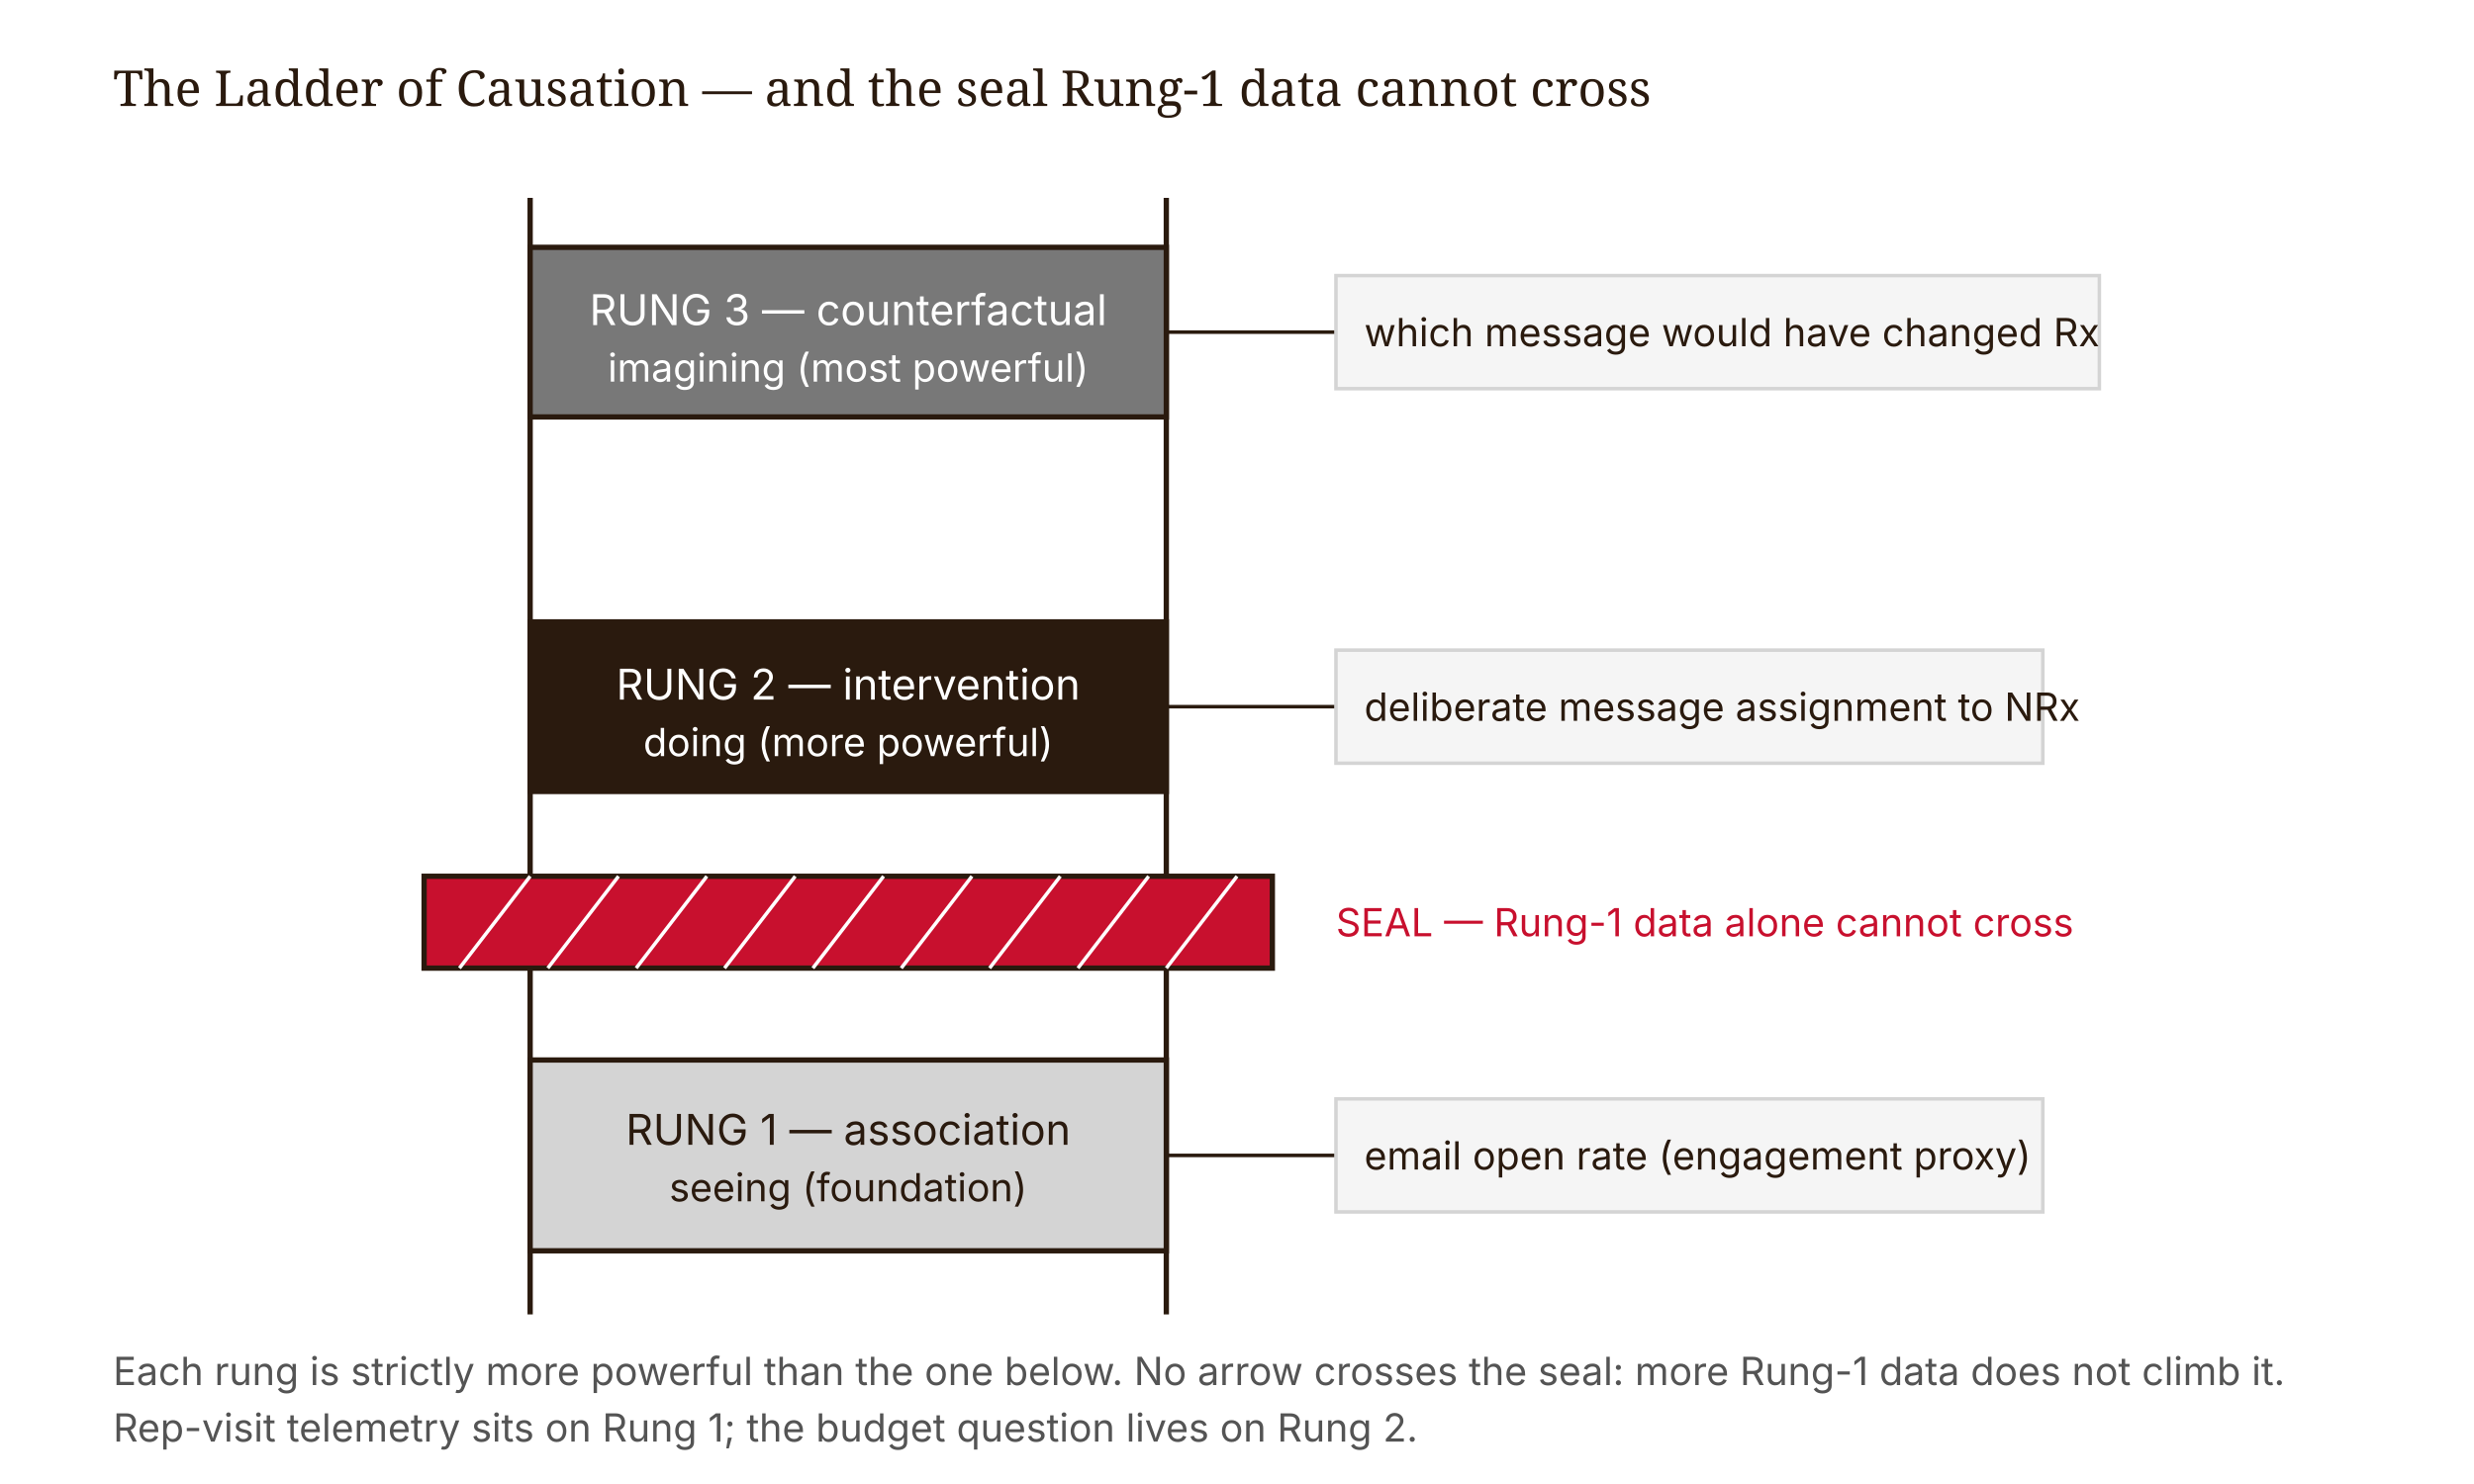
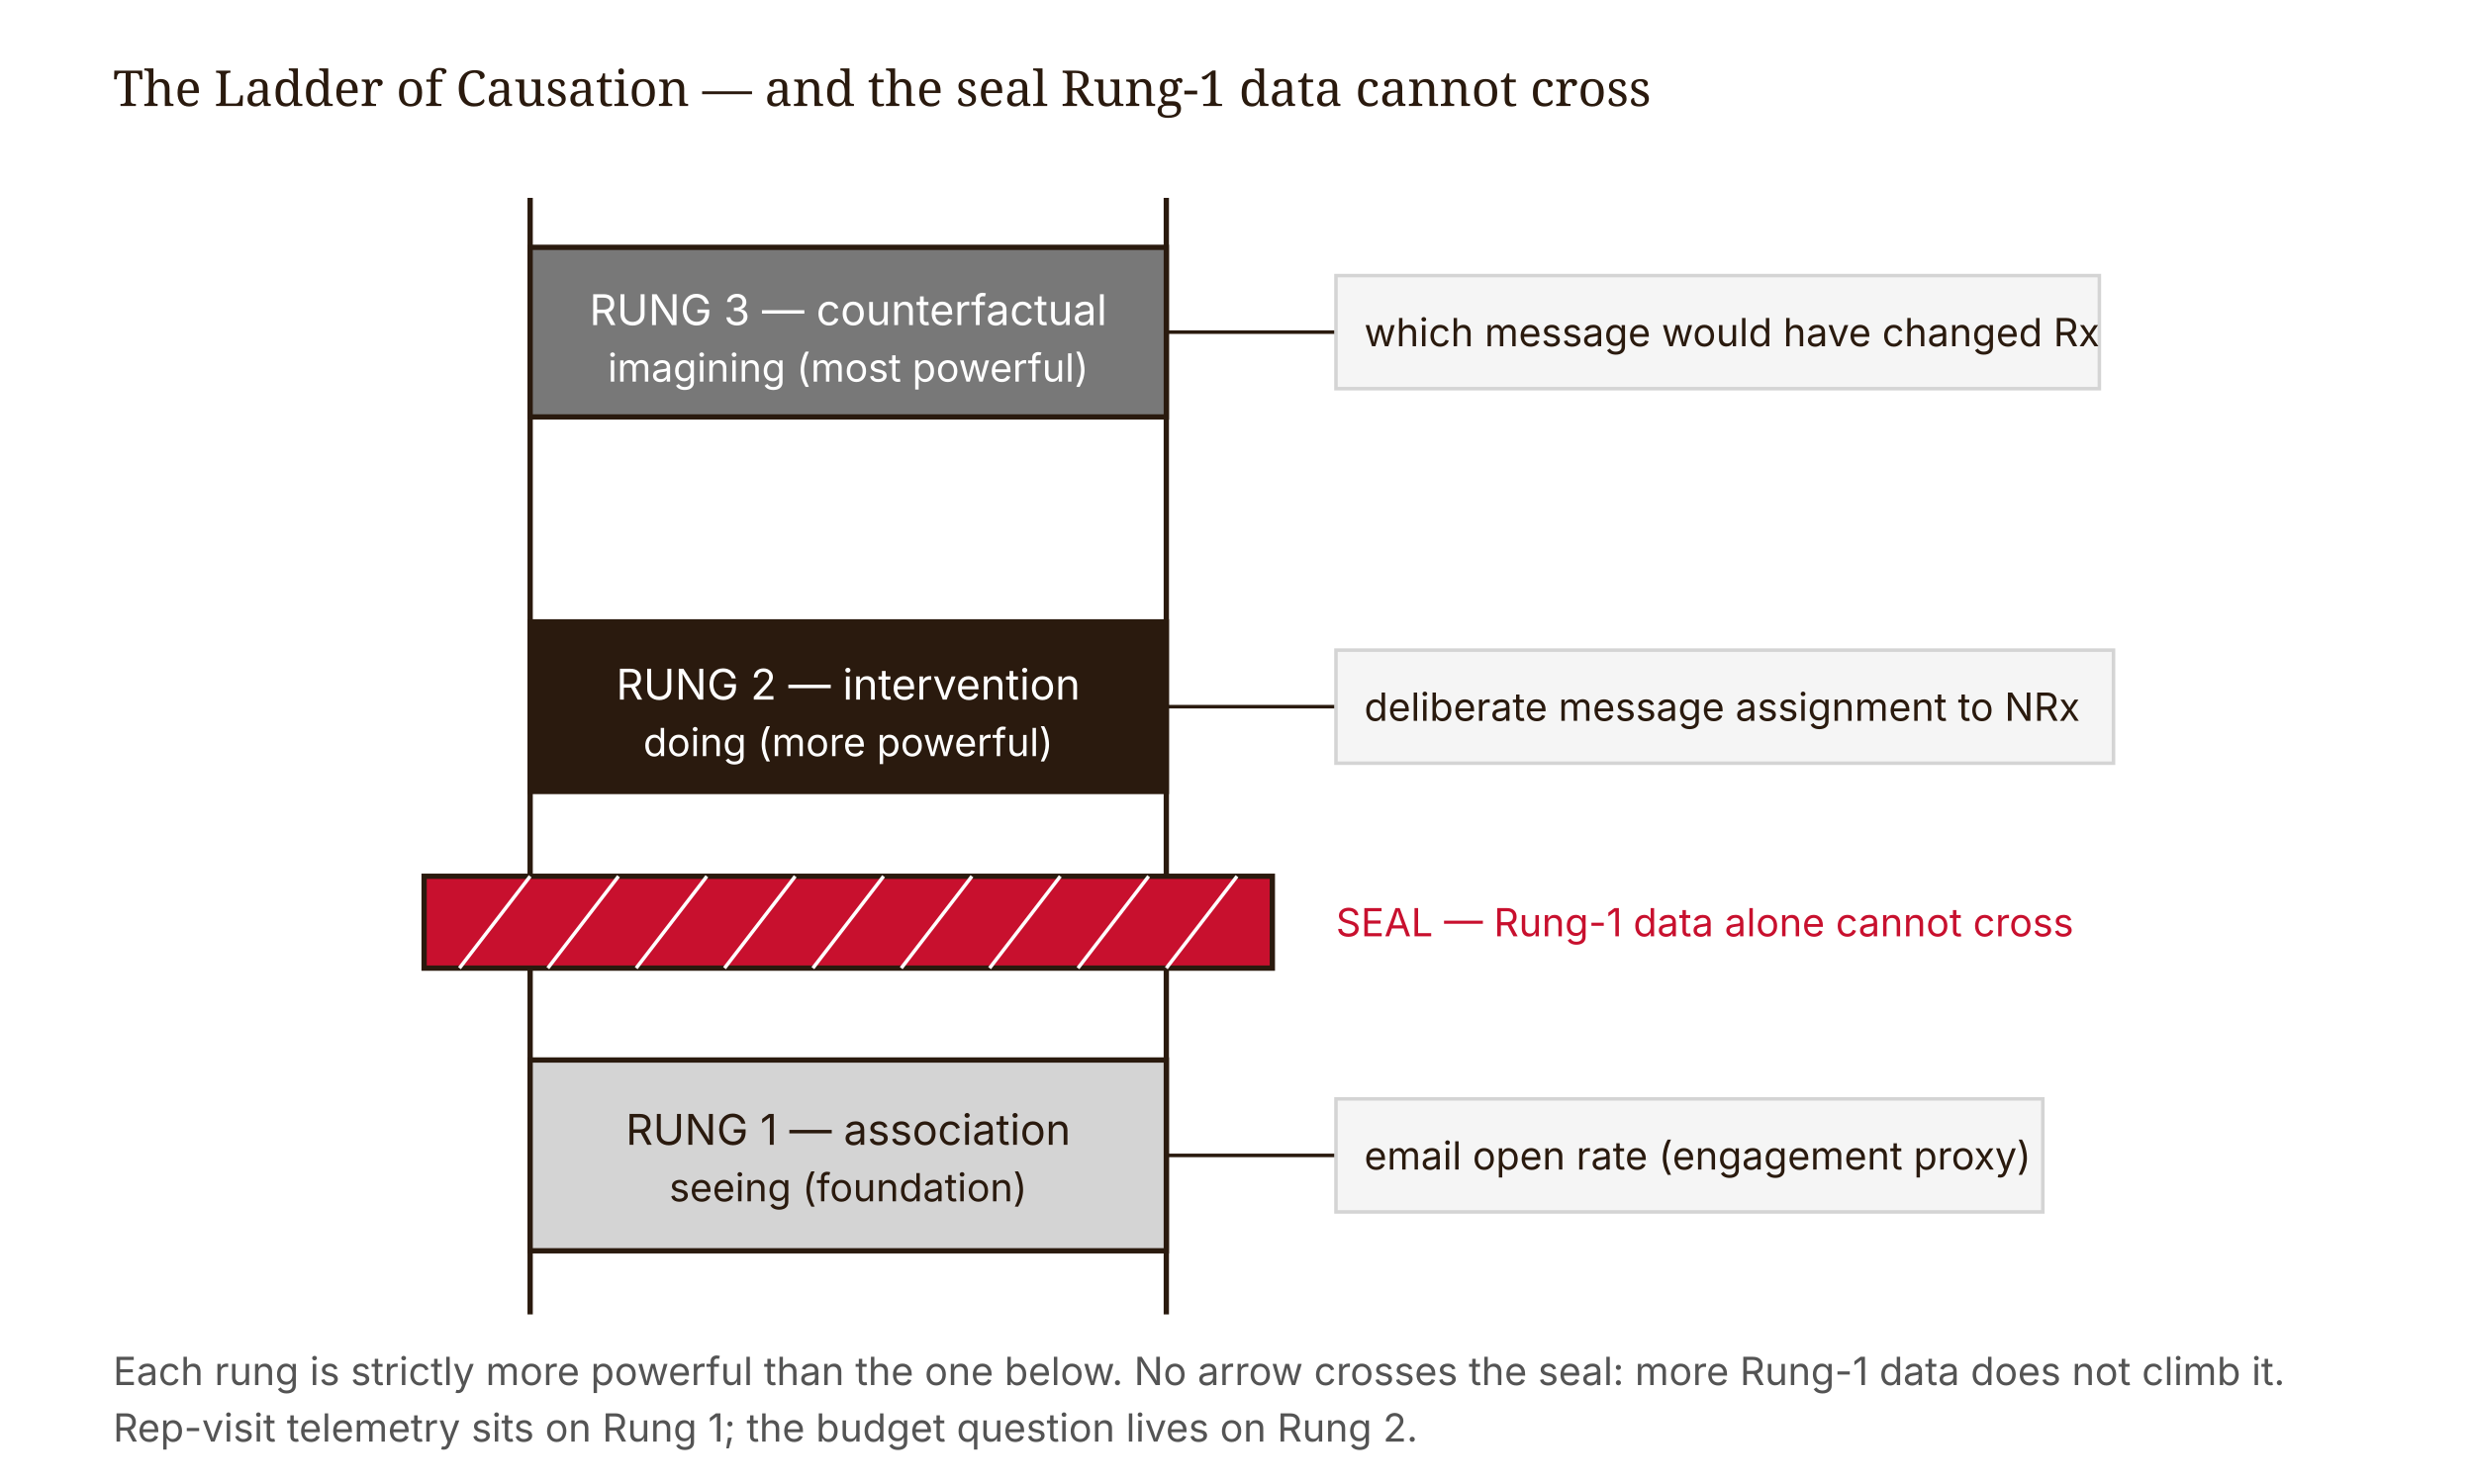
<svg xmlns="http://www.w3.org/2000/svg" viewBox="0 0 700 420" role="img" aria-labelledby="fig-title-01">
  <defs>
    <marker id="arrow" markerWidth="8" markerHeight="6" refX="7" refY="3" orient="auto">
      <polygon points="0 0, 8 3, 0 6" fill="#2a1a0e" />
    </marker>
  </defs>
  <rect x="0" y="0" width="700" height="420" fill="#FFFFFF" />
  <text x="32" y="30" font-family="'EB Garamond','Garamond',Georgia,serif" font-size="14" fill="#2a1a0e">The Ladder of Causation — and the seal Rung-1 data cannot cross</text>
  <line x1="150" y1="56" x2="150" y2="372" stroke="#2a1a0e" stroke-width="1.5" />
  <line x1="330" y1="56" x2="330" y2="372" stroke="#2a1a0e" stroke-width="1.5" />
  <rect x="150" y="70" width="180" height="48" rx="0" fill="#787878" stroke="#2a1a0e" stroke-width="1.5" />
  <text x="240" y="92" font-family="'Inter',-apple-system,'Helvetica Neue',sans-serif" font-size="12" fill="#FFFFFF" text-anchor="middle">RUNG 3 — counterfactual</text>
  <text x="240" y="108" font-family="'Inter',-apple-system,'Helvetica Neue',sans-serif" font-size="11" fill="#FFFFFF" text-anchor="middle">imagining (most powerful)</text>
  <line x1="330" y1="94" x2="378" y2="94" stroke="#2a1a0e" stroke-width="1" />
  <rect x="378" y="78" width="216" height="32" rx="0" fill="#F5F5F5" stroke="#D4D4D4" stroke-width="1" />
  <text x="386" y="98" font-family="'Inter',-apple-system,'Helvetica Neue',sans-serif" font-size="11" fill="#2a1a0e">which message would have changed Rx</text>
  <rect x="150" y="176" width="180" height="48" rx="0" fill="#2a1a0e" stroke="#2a1a0e" stroke-width="1.5" />
  <text x="240" y="198" font-family="'Inter',-apple-system,'Helvetica Neue',sans-serif" font-size="12" fill="#FFFFFF" text-anchor="middle">RUNG 2 — intervention</text>
  <text x="240" y="214" font-family="'Inter',-apple-system,'Helvetica Neue',sans-serif" font-size="11" fill="#FFFFFF" text-anchor="middle">doing (more powerful)</text>
  <line x1="330" y1="200" x2="378" y2="200" stroke="#2a1a0e" stroke-width="1" />
-   <rect x="378" y="184" width="200" height="32" rx="0" fill="#F5F5F5" stroke="#D4D4D4" stroke-width="1" />
+   <rect x="378" y="184" width="220" height="32" rx="0" fill="#F5F5F5" stroke="#D4D4D4" stroke-width="1" />
  <text x="386" y="204" font-family="'Inter',-apple-system,'Helvetica Neue',sans-serif" font-size="11" fill="#2a1a0e">deliberate message assignment to NRx</text>
  <rect x="120" y="248" width="240" height="26" rx="0" fill="#C8102E" stroke="#2a1a0e" stroke-width="1.5" />
  <g stroke="#FFFFFF" stroke-width="1">
    <line x1="130" y1="274" x2="150" y2="248" />
    <line x1="155" y1="274" x2="175" y2="248" />
    <line x1="180" y1="274" x2="200" y2="248" />
    <line x1="205" y1="274" x2="225" y2="248" />
    <line x1="230" y1="274" x2="250" y2="248" />
    <line x1="255" y1="274" x2="275" y2="248" />
    <line x1="280" y1="274" x2="300" y2="248" />
    <line x1="305" y1="274" x2="325" y2="248" />
    <line x1="330" y1="274" x2="350" y2="248" />
  </g>
  <text x="378" y="265" font-family="'Inter',-apple-system,'Helvetica Neue',sans-serif" font-size="11" fill="#C8102E">SEAL — Rung-1 data alone cannot cross</text>
  <rect x="150" y="300" width="180" height="54" rx="0" fill="#D4D4D4" stroke="#2a1a0e" stroke-width="1.5" />
  <text x="240" y="324" font-family="'Inter',-apple-system,'Helvetica Neue',sans-serif" font-size="12" fill="#2a1a0e" text-anchor="middle">RUNG 1 — association</text>
  <text x="240" y="340" font-family="'Inter',-apple-system,'Helvetica Neue',sans-serif" font-size="11" fill="#2a1a0e" text-anchor="middle">seeing (foundation)</text>
  <line x1="330" y1="327" x2="378" y2="327" stroke="#2a1a0e" stroke-width="1" />
  <rect x="378" y="311" width="200" height="32" rx="0" fill="#F5F5F5" stroke="#D4D4D4" stroke-width="1" />
  <text x="386" y="331" font-family="'Inter',-apple-system,'Helvetica Neue',sans-serif" font-size="11" fill="#2a1a0e">email open rate (engagement proxy)</text>
  <text x="32" y="392" font-family="'Inter',-apple-system,'Helvetica Neue',sans-serif" font-size="11" fill="#545454">Each rung is strictly more powerful than the one below. No arrow crosses the seal: more Rung-1 data does not climb it.</text>
  <text x="32" y="408" font-family="'Inter',-apple-system,'Helvetica Neue',sans-serif" font-size="11" fill="#545454">Rep-visit telemetry sits on Rung 1; the budget question lives on Rung 2.</text>
</svg>
